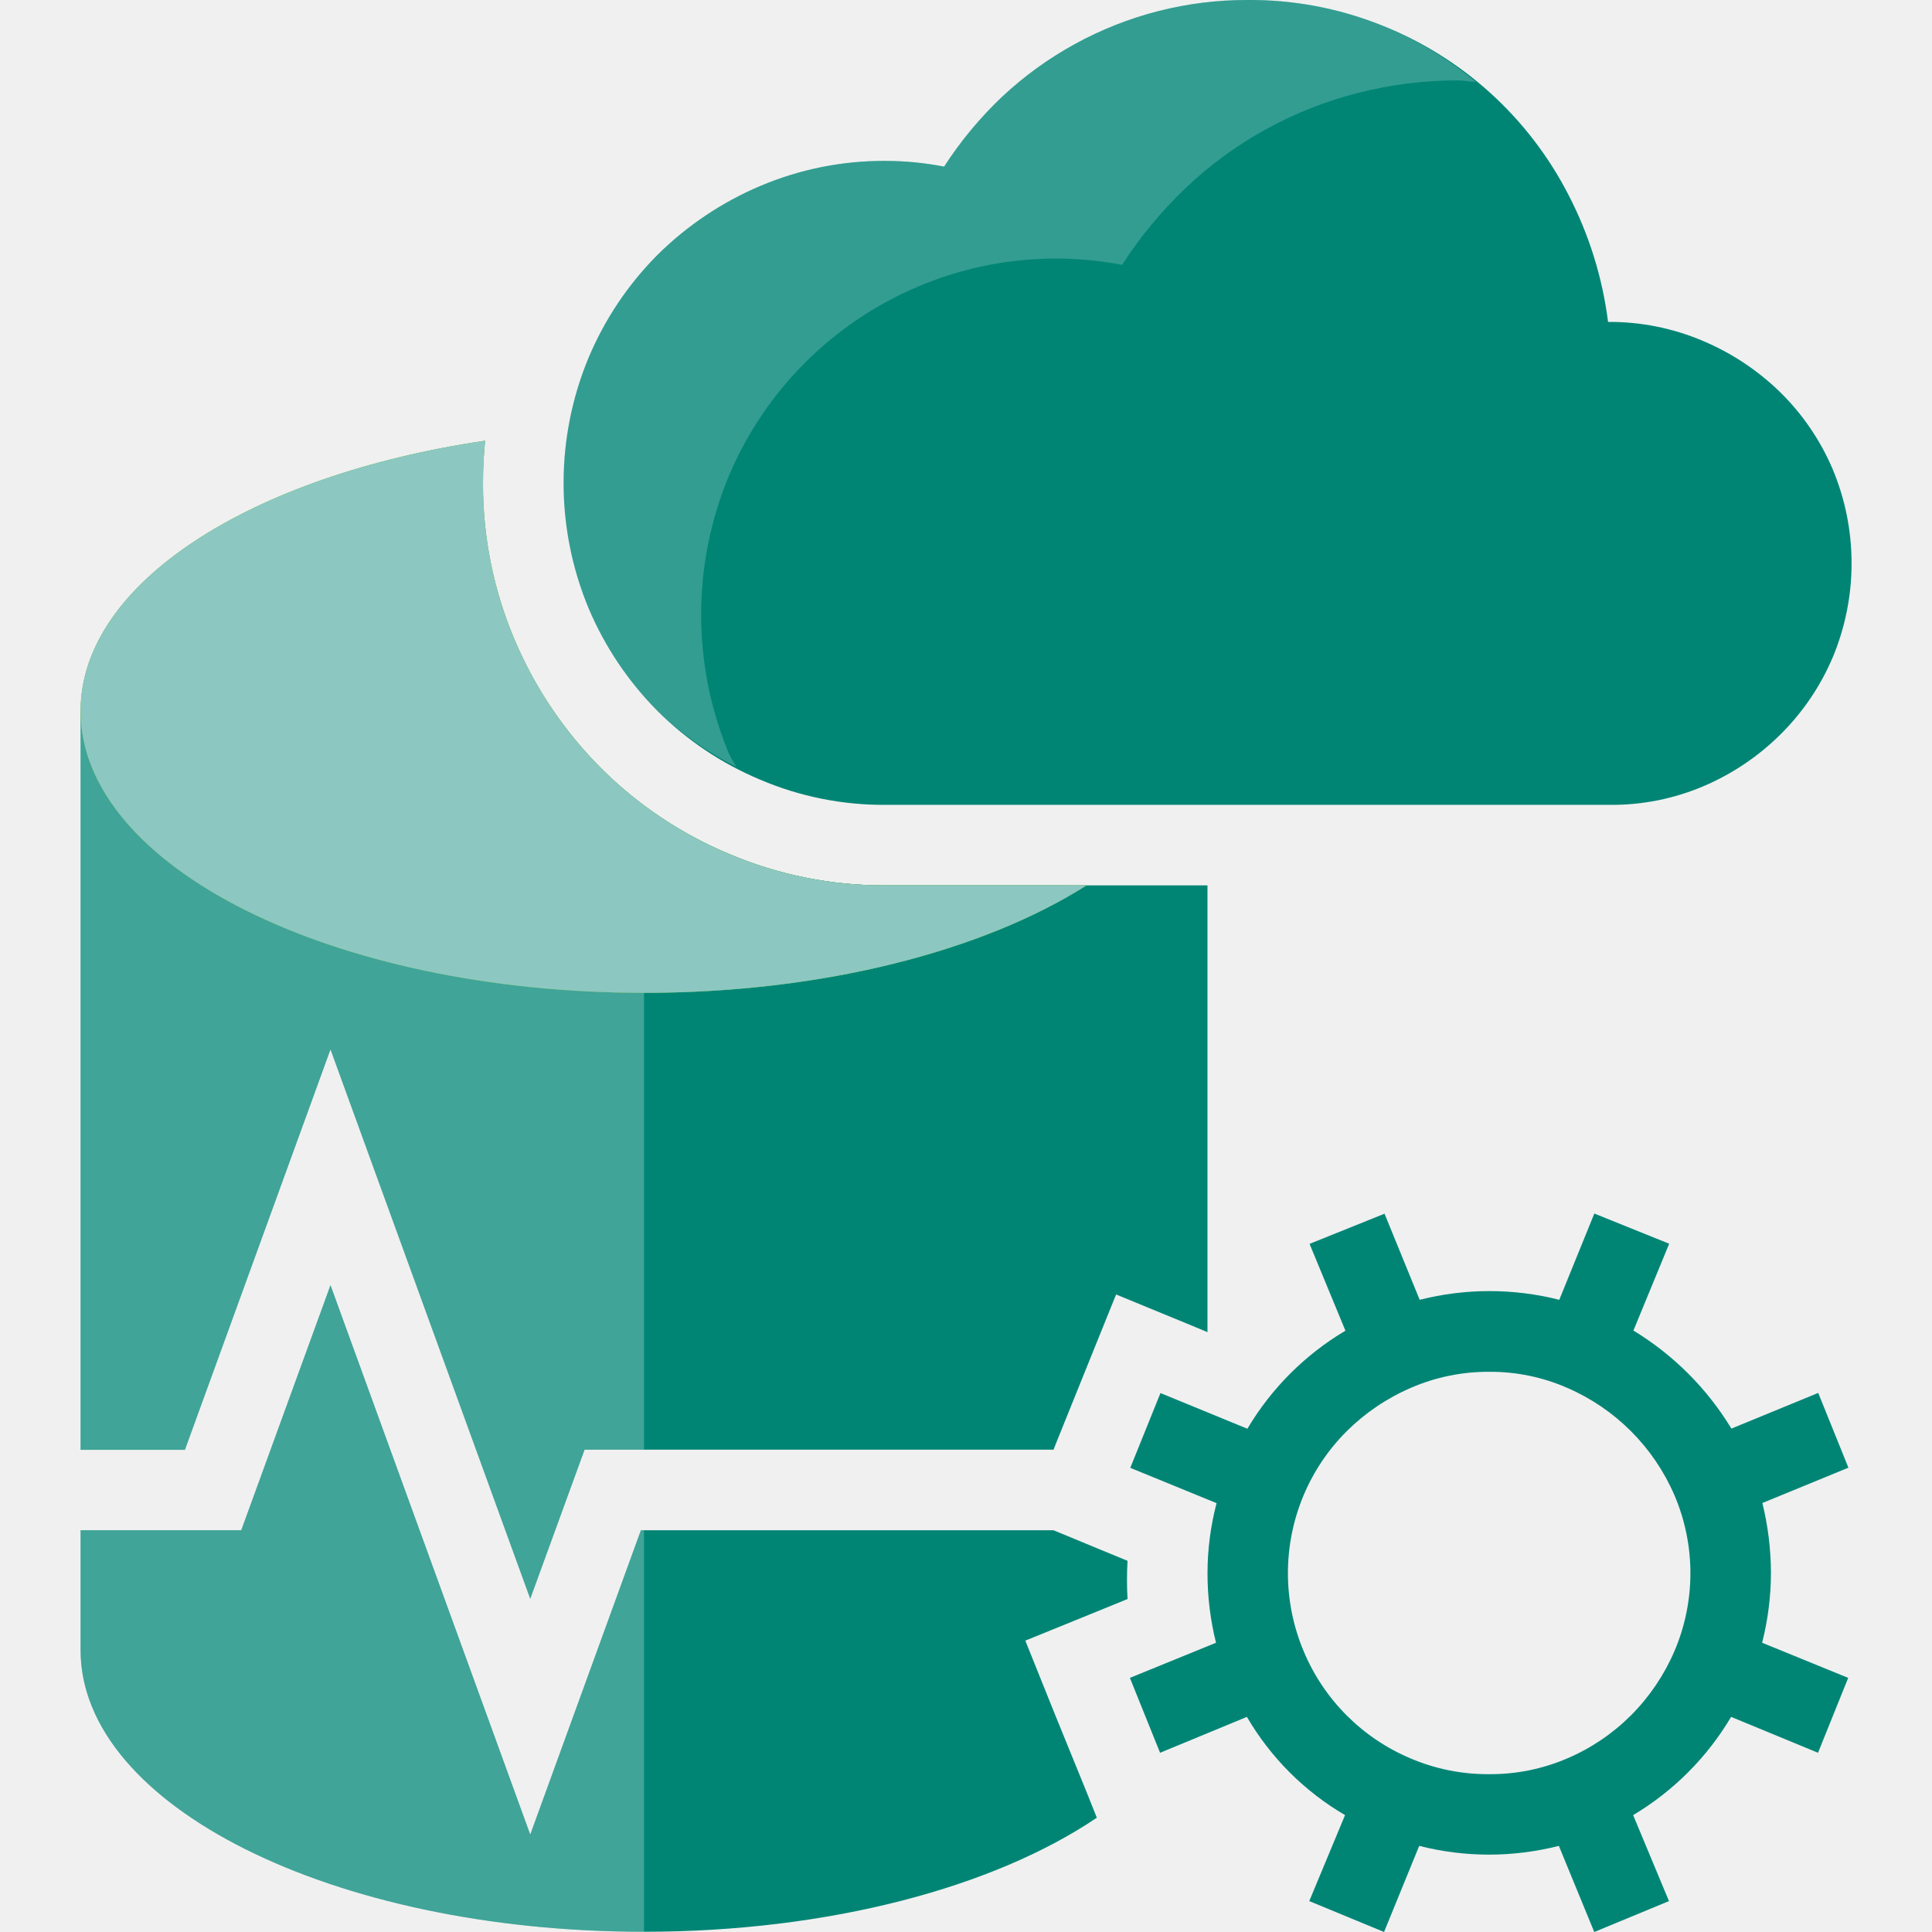
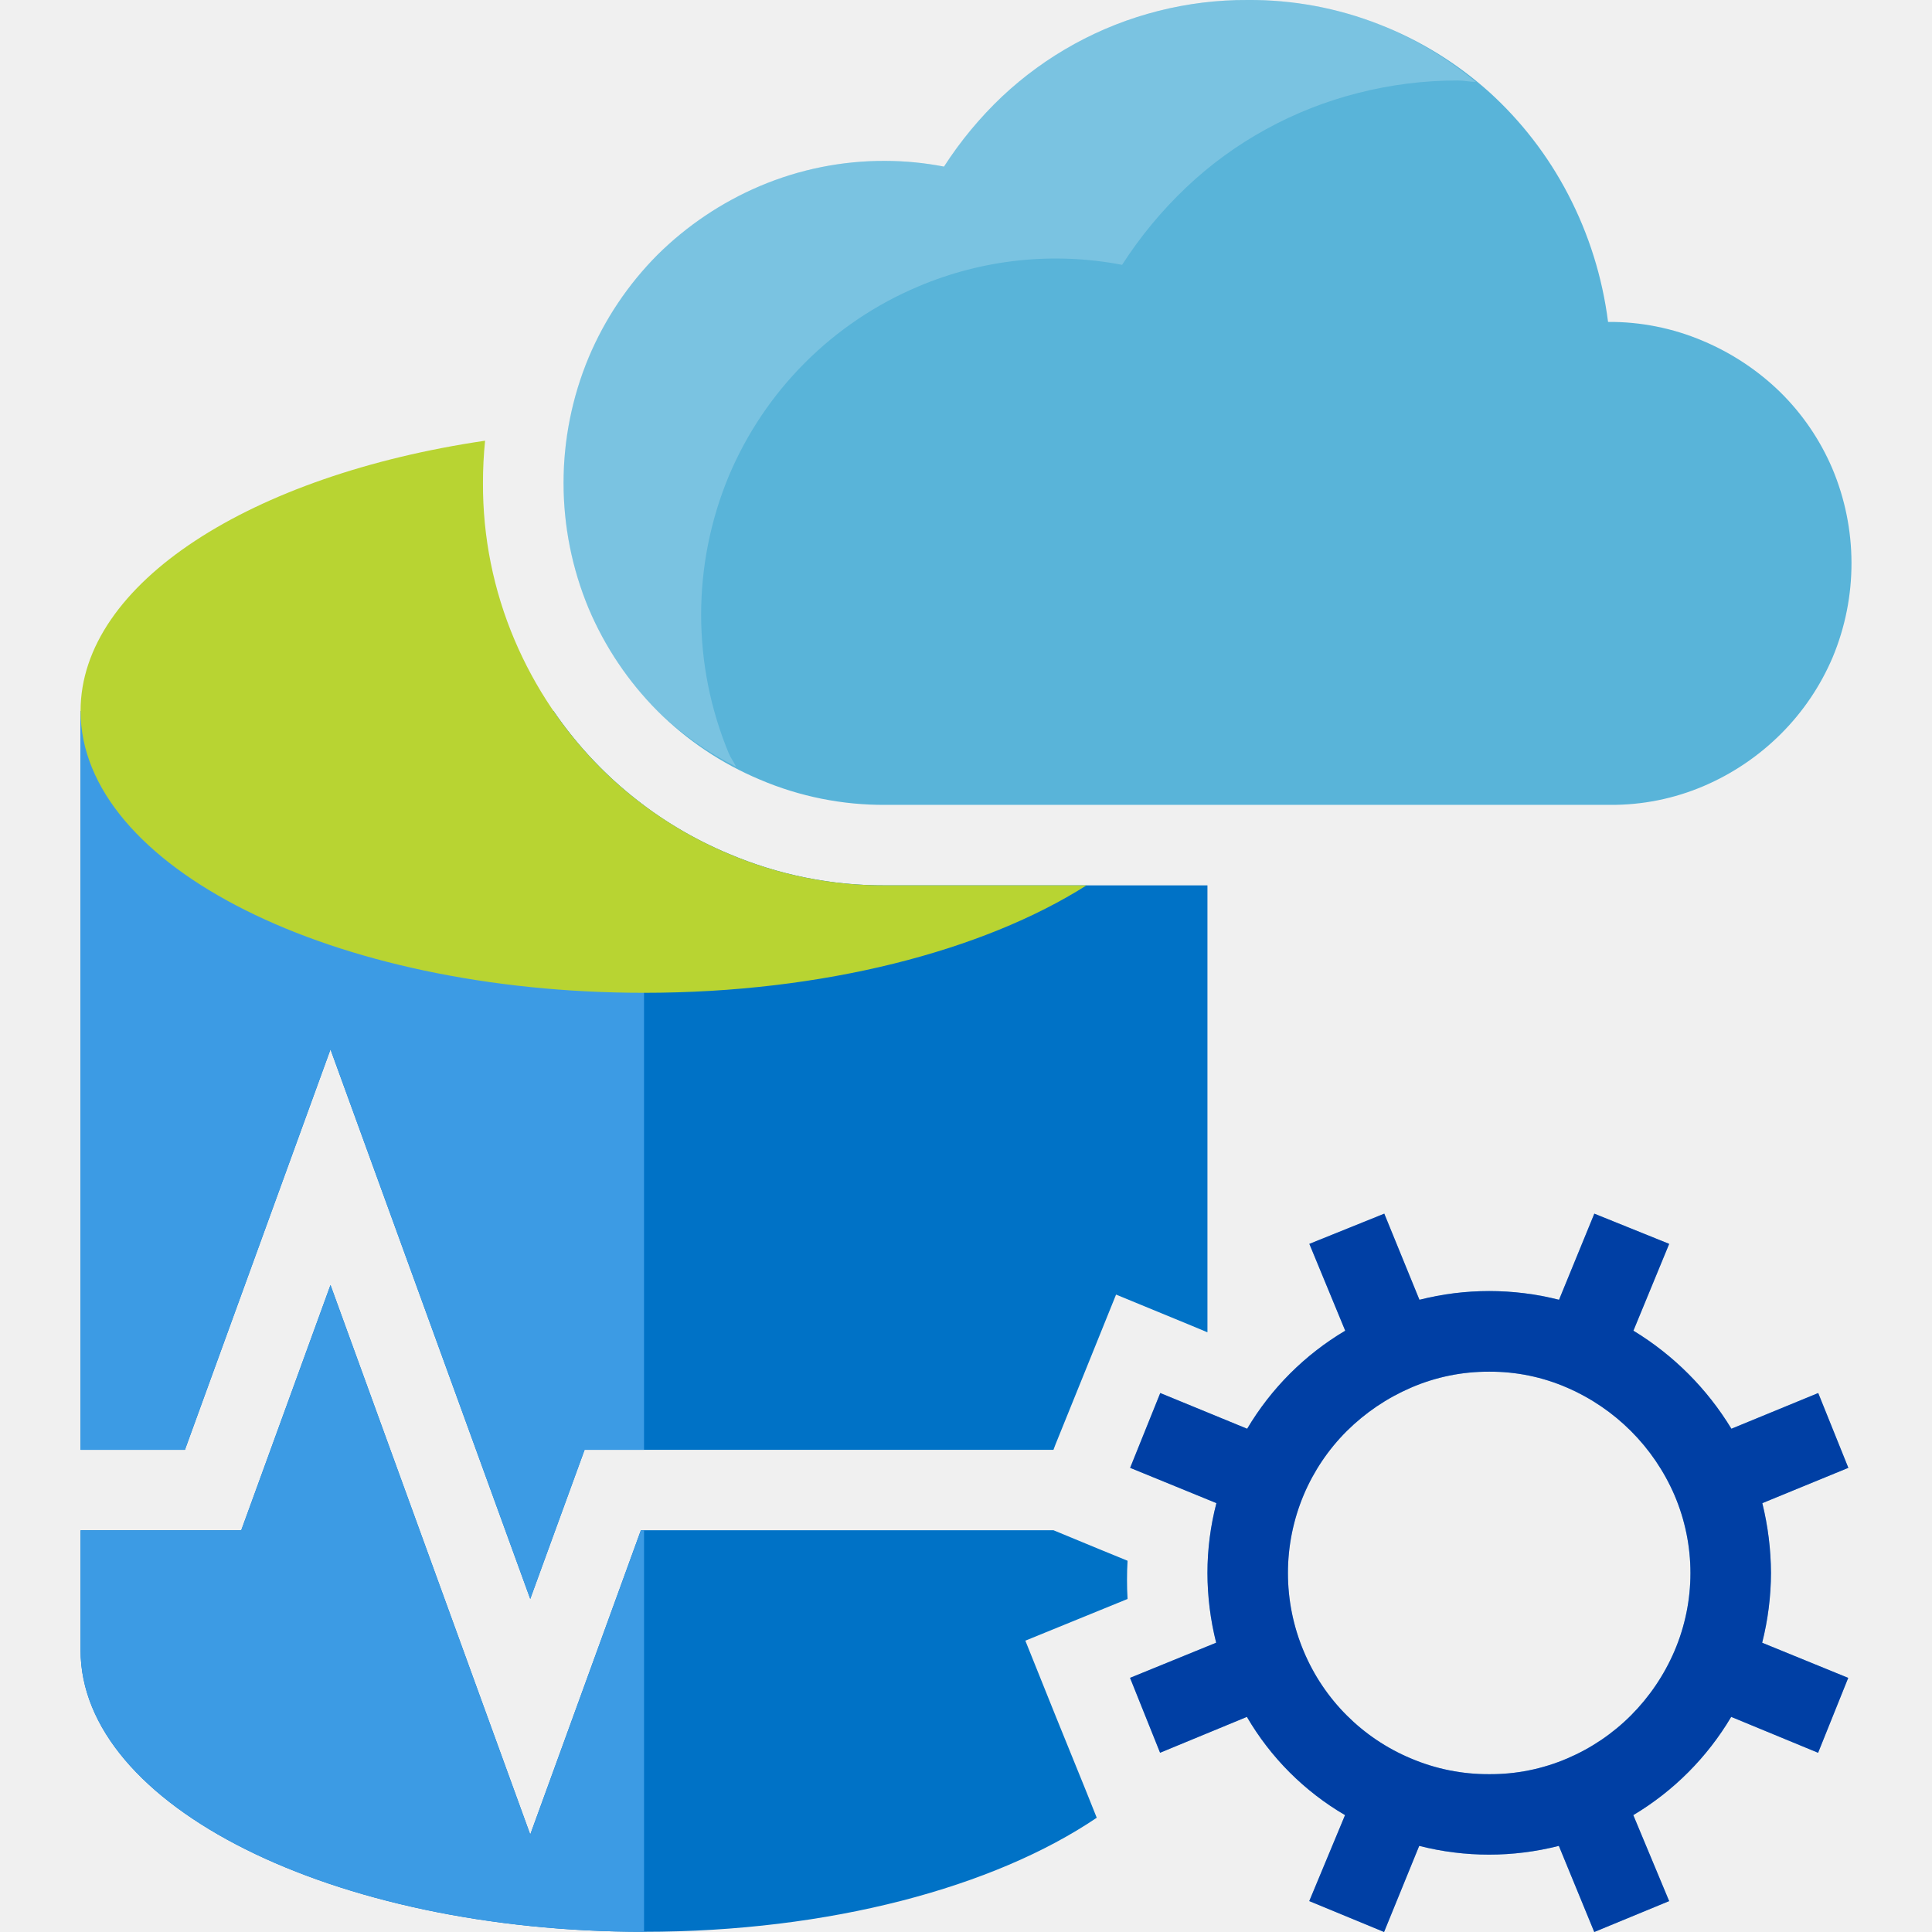
- <svg xmlns="http://www.w3.org/2000/svg" width="64" height="64" viewBox="0 0 64 64">
-   <g>
-     <g>
-       <path d="M36.426,51.323,34.9,50.692H21.23l-3.665,10.08-6.617-18.2L7.991,50.692H2.669v3.971c0,5.152,8.352,9.329,18.665,9.329,6.146,0,11.6-1.48,15-3.778l-.37-.925L34.954,56.81l-.989-2.462,2.459-1,.927-.378c-.013-.214-.018-.422-.018-.633s.005-.425.018-.633Z" fill="#008575" />
-       <path d="M29.333,29.329a13.077,13.077,0,0,1-5.2-1.048,13.187,13.187,0,0,1-5.8-4.728H2.669V48.027H6.126l4.822-13.264,6.617,18.2,1.8-4.94H34.9l.066-.171,1-2.48,1.006-2.491,2.482,1.021.545.227v-14.8Z" fill="#008575" />
-     </g>
-     <g opacity="0.25">
-       <path d="M10.948,34.763l6.617,18.2,1.8-4.94h1.969V26.682A13.074,13.074,0,0,1,19.9,25.438a13.361,13.361,0,0,1-1.563-1.885H2.669V48.027H6.126Z" fill="#fff" />
-       <path d="M21.23,50.692l-3.665,10.08-6.617-18.2L7.991,50.692H2.669v3.971c0,5.152,8.352,9.329,18.665,9.329v-13.3Z" fill="#fff" />
-     </g>
-     <path d="M29.333,29.329a13.077,13.077,0,0,1-5.2-1.048A13.255,13.255,0,0,1,19.9,25.438a13.483,13.483,0,0,1-2.847-4.231A13.165,13.165,0,0,1,16,16a13.785,13.785,0,0,1,.07-1.4c-7.743,1.138-13.4,4.715-13.4,8.954,0,5.155,8.354,9.335,18.665,9.335,5.948,0,11.242-1.394,14.657-3.559Z" fill="#b8d432" />
-     <path d="M29.333,29.329a13.077,13.077,0,0,1-5.2-1.048A13.255,13.255,0,0,1,19.9,25.438a13.483,13.483,0,0,1-2.847-4.231A13.165,13.165,0,0,1,16,16a13.785,13.785,0,0,1,.07-1.4c-7.743,1.138-13.4,4.715-13.4,8.954,0,5.155,8.354,9.335,18.665,9.335,5.948,0,11.242-1.394,14.657-3.559Z" fill="#008575" />
-     <path d="M53.269,10.664a7.878,7.878,0,0,1,3.133.625,8.258,8.258,0,0,1,2.566,1.7A7.918,7.918,0,0,1,60.7,15.519a8.08,8.08,0,0,1,.011,6.258,7.984,7.984,0,0,1-1.72,2.541,8.138,8.138,0,0,1-2.547,1.72,7.741,7.741,0,0,1-3.106.624h-24a10.418,10.418,0,0,1-4.156-.834,10.642,10.642,0,0,1-3.4-2.275,10.779,10.779,0,0,1-2.28-3.395,10.8,10.8,0,0,1,0-8.319,10.706,10.706,0,0,1,2.277-3.394,10.821,10.821,0,0,1,3.4-2.282,10.486,10.486,0,0,1,4.158-.833,10.28,10.28,0,0,1,1.937.189A12.579,12.579,0,0,1,33.2,3.2a11.88,11.88,0,0,1,2.4-1.739A11.822,11.822,0,0,1,41.334,0,11.7,11.7,0,0,1,45.7.811a11.875,11.875,0,0,1,6.25,5.629A12.565,12.565,0,0,1,53.269,10.664Z" fill="#008575" />
-     <path d="M24.143,24.958a11.971,11.971,0,0,1,0-9.19,11.778,11.778,0,0,1,6.283-6.281,11.685,11.685,0,0,1,6.745-.714A13.873,13.873,0,0,1,39.3,6.206,12.733,12.733,0,0,1,41.941,4.28a12.92,12.92,0,0,1,3.037-1.2,13.3,13.3,0,0,1,3.32-.417c.206,0,.387.046.594.05A11.934,11.934,0,0,0,45.7.811,11.7,11.7,0,0,0,41.334,0a11.883,11.883,0,0,0-5.752,1.457A11.9,11.9,0,0,0,33.193,3.2,12.374,12.374,0,0,0,31.27,5.519a10.28,10.28,0,0,0-1.937-.189,10.469,10.469,0,0,0-4.156.833A10.624,10.624,0,0,0,19.5,11.836a10.711,10.711,0,0,0,2.277,11.713A10.616,10.616,0,0,0,24.388,25.4C24.315,25.251,24.213,25.122,24.143,24.958Z" fill="#fff" opacity="0.2" style="isolation: isolate" />
-     <path d="M58.665,52.105a9.5,9.5,0,0,1-.292,2.313l2.851,1.164-1,2.481-2.879-1.189A9.322,9.322,0,0,1,54.1,60.128l1.187,2.848L52.812,64l-1.173-2.853a9.369,9.369,0,0,1-4.626,0L45.848,64l-2.477-1.024,1.185-2.848a9.054,9.054,0,0,1-3.251-3.254l-2.876,1.189-1-2.481,2.853-1.164A9.494,9.494,0,0,1,40,52.105a9.2,9.2,0,0,1,.3-2.311l-2.858-1.17,1-2.477,2.879,1.182a9.286,9.286,0,0,1,3.248-3.248l-1.188-2.876,2.483-1,1.165,2.853a9.392,9.392,0,0,1,4.624,0L52.814,40.2l2.48,1-1.185,2.876a9.669,9.669,0,0,1,3.246,3.248l2.876-1.182,1,2.477-2.85,1.17A9.811,9.811,0,0,1,58.665,52.105Zm-9.334,6.667a6.434,6.434,0,0,0,2.584-.522,6.7,6.7,0,0,0,2.114-1.428A6.82,6.82,0,0,0,55.466,54.7a6.565,6.565,0,0,0,0-5.173,6.819,6.819,0,0,0-3.551-3.553,6.34,6.34,0,0,0-2.584-.531,6.422,6.422,0,0,0-2.594.531,6.879,6.879,0,0,0-2.126,1.437,6.632,6.632,0,0,0-1.425,2.116,6.669,6.669,0,0,0,0,5.173,6.626,6.626,0,0,0,3.551,3.554A6.517,6.517,0,0,0,49.331,58.772Z" fill="#008575" />
-     <path d="M29.333,29.329a13.077,13.077,0,0,1-5.2-1.048A13.255,13.255,0,0,1,19.9,25.438a13.483,13.483,0,0,1-2.847-4.231A13.165,13.165,0,0,1,16,16a13.785,13.785,0,0,1,.07-1.4c-7.743,1.138-13.4,4.715-13.4,8.954,0,5.155,8.354,9.335,18.665,9.335,5.948,0,11.242-1.394,14.657-3.559Z" fill="#fff" opacity="0.55" />
-   </g>
-   <rect width="64" height="64" fill="none" />
+ <svg xmlns="http://www.w3.org/2000/svg" id="Layer_1" data-name="Layer 1" viewBox="0 0 64 64">
+   <path d="M36.426,51.323l-1.526-.631H21.23L17.565,60.772l-6.617-18.204-2.957,8.125H2.669v3.971c0,5.152,8.352,9.329,18.666,9.329,6.146,0,11.598-1.48,14.996-3.778l-.37-.925-1.006-2.479-.989-2.462,2.459-1.003.927-.378c-.013-.214-.018-.422-.018-.633s.005-.425.018-.633Z" style="fill:#0072c6" />
+   <path d="M29.333,29.329a13.089,13.089,0,0,1-5.197-1.048,13.177,13.177,0,0,1-5.802-4.729H2.669V48.027H6.126l4.822-13.265,6.617,18.204,1.8-4.939H34.897l.065-.172,1.003-2.479,1.006-2.491,2.482,1.022.545.227V29.329Z" style="fill:#0072c6" />
+   <path d="M10.948,34.763l6.617,18.204,1.8-4.939h1.969V26.682a13.089,13.089,0,0,1-1.438-1.243,13.279,13.279,0,0,1-1.563-1.886H2.669V48.027H6.126Z" style="fill:#3c9be4" />
+   <path d="M21.23,50.692,17.565,60.772l-6.617-18.204-2.957,8.125H2.669v3.971c0,5.152,8.352,9.329,18.666,9.329V50.692Z" style="fill:#3c9be4" />
+   <path d="M29.333,29.329a13.089,13.089,0,0,1-5.197-1.048,13.27,13.27,0,0,1-4.239-2.843A13.47,13.47,0,0,1,17.049,21.207a13.152,13.152,0,0,1-1.05-5.211,13.834,13.834,0,0,1,.07-1.397C8.327,15.737,2.669,19.314,2.669,23.553c0,5.155,8.355,9.335,18.666,9.335,5.948,0,11.241-1.394,14.657-3.559Z" style="fill:#b8d432" />
+   <path d="M58.666,52.105a9.53,9.53,0,0,1-.292,2.313l2.851,1.164-.998,2.481L57.348,56.874a9.323,9.323,0,0,1-3.243,3.254l1.188,2.848L52.812,64l-1.173-2.853a9.369,9.369,0,0,1-4.626,0L45.849,64l-2.478-1.024,1.185-2.848a9.044,9.044,0,0,1-3.251-3.254l-2.876,1.188-.995-2.481,2.853-1.164a9.53,9.53,0,0,1-.289-2.313,9.191,9.191,0,0,1,.297-2.311L37.437,48.624l.998-2.478,2.879,1.183a9.287,9.287,0,0,1,3.248-3.248l-1.188-2.876,2.482-1.001,1.165,2.853a9.393,9.393,0,0,1,4.624,0l1.169-2.853,2.48,1.001-1.185,2.876a9.679,9.679,0,0,1,3.246,3.248l2.876-1.183.998,2.478-2.85,1.17A9.839,9.839,0,0,1,58.666,52.105Zm-9.334,6.667a6.442,6.442,0,0,0,2.584-.521,6.695,6.695,0,0,0,2.113-1.428,6.833,6.833,0,0,0,1.438-2.126,6.565,6.565,0,0,0,0-5.174,6.829,6.829,0,0,0-3.551-3.553,6.351,6.351,0,0,0-2.584-.531,6.435,6.435,0,0,0-2.595.531,6.892,6.892,0,0,0-2.126,1.438,6.632,6.632,0,0,0-1.425,2.115,6.677,6.677,0,0,0,0,5.174A6.623,6.623,0,0,0,46.737,58.25,6.528,6.528,0,0,0,49.332,58.772Z" style="fill:#0072c6" />
+   <path d="M58.666,52.105a9.53,9.53,0,0,1-.292,2.313l2.851,1.164-.998,2.481L57.348,56.874a9.323,9.323,0,0,1-3.243,3.254l1.188,2.848L52.812,64l-1.173-2.853a9.369,9.369,0,0,1-4.626,0L45.849,64l-2.478-1.024,1.185-2.848a9.044,9.044,0,0,1-3.251-3.254l-2.876,1.188-.995-2.481,2.853-1.164a9.53,9.53,0,0,1-.289-2.313,9.191,9.191,0,0,1,.297-2.311L37.437,48.624l.998-2.478,2.879,1.183a9.287,9.287,0,0,1,3.248-3.248l-1.188-2.876,2.482-1.001,1.165,2.853a9.393,9.393,0,0,1,4.624,0l1.169-2.853,2.48,1.001-1.185,2.876a9.679,9.679,0,0,1,3.246,3.248l2.876-1.183.998,2.478-2.85,1.17A9.839,9.839,0,0,1,58.666,52.105Zm-9.334,6.667a6.442,6.442,0,0,0,2.584-.521,6.695,6.695,0,0,0,2.113-1.428,6.833,6.833,0,0,0,1.438-2.126,6.565,6.565,0,0,0,0-5.174,6.829,6.829,0,0,0-3.551-3.553,6.351,6.351,0,0,0-2.584-.531,6.435,6.435,0,0,0-2.595.531,6.892,6.892,0,0,0-2.126,1.438,6.632,6.632,0,0,0-1.425,2.115,6.677,6.677,0,0,0,0,5.174A6.623,6.623,0,0,0,46.737,58.25,6.528,6.528,0,0,0,49.332,58.772Z" style="fill:#000c82;opacity:0.5;isolation:isolate" />
+   <path d="M53.269,10.664a7.883,7.883,0,0,1,3.134.625,8.258,8.258,0,0,1,2.566,1.697,7.908,7.908,0,0,1,1.728,2.532,8.083,8.083,0,0,1,.011,6.259,8.002,8.002,0,0,1-1.72,2.541,8.145,8.145,0,0,1-2.548,1.72,7.74,7.74,0,0,1-3.106.624H29.333a10.423,10.423,0,0,1-4.155-.834,10.631,10.631,0,0,1-3.397-2.275,10.756,10.756,0,0,1-2.28-3.395,10.796,10.796,0,0,1,0-8.319A10.701,10.701,0,0,1,21.777,8.445,10.815,10.815,0,0,1,25.175,6.163a10.493,10.493,0,0,1,4.158-.833,10.284,10.284,0,0,1,1.938.189,12.561,12.561,0,0,1,1.925-2.322A11.821,11.821,0,0,1,35.59,1.457,11.826,11.826,0,0,1,41.334,0a11.689,11.689,0,0,1,4.363.811A11.972,11.972,0,0,1,49.332,3.049a12.137,12.137,0,0,1,2.615,3.392A12.556,12.556,0,0,1,53.269,10.664Z" style="fill:#59b4d9" />
+   <path d="M24.143,24.958a11.972,11.972,0,0,1,0-9.19A11.773,11.773,0,0,1,30.426,9.487a11.661,11.661,0,0,1,6.745-.714,13.881,13.881,0,0,1,2.126-2.567,12.713,12.713,0,0,1,2.644-1.926A12.86,12.86,0,0,1,44.978,3.083a13.273,13.273,0,0,1,3.319-.417c.206,0,.388.046.594.05A11.952,11.952,0,0,0,45.697.811,11.689,11.689,0,0,0,41.334,0a12.005,12.005,0,0,0-3.001.372A12.136,12.136,0,0,0,35.582,1.457a11.837,11.837,0,0,0-2.389,1.739,12.326,12.326,0,0,0-1.923,2.322,10.284,10.284,0,0,0-1.938-.189,10.472,10.472,0,0,0-4.155.833,10.625,10.625,0,0,0-5.677,5.673,10.71,10.71,0,0,0,2.277,11.713,10.614,10.614,0,0,0,2.61,1.854C24.315,25.251,24.213,25.122,24.143,24.958Z" style="fill:#fff;opacity:0.2;isolation:isolate" />
</svg>
